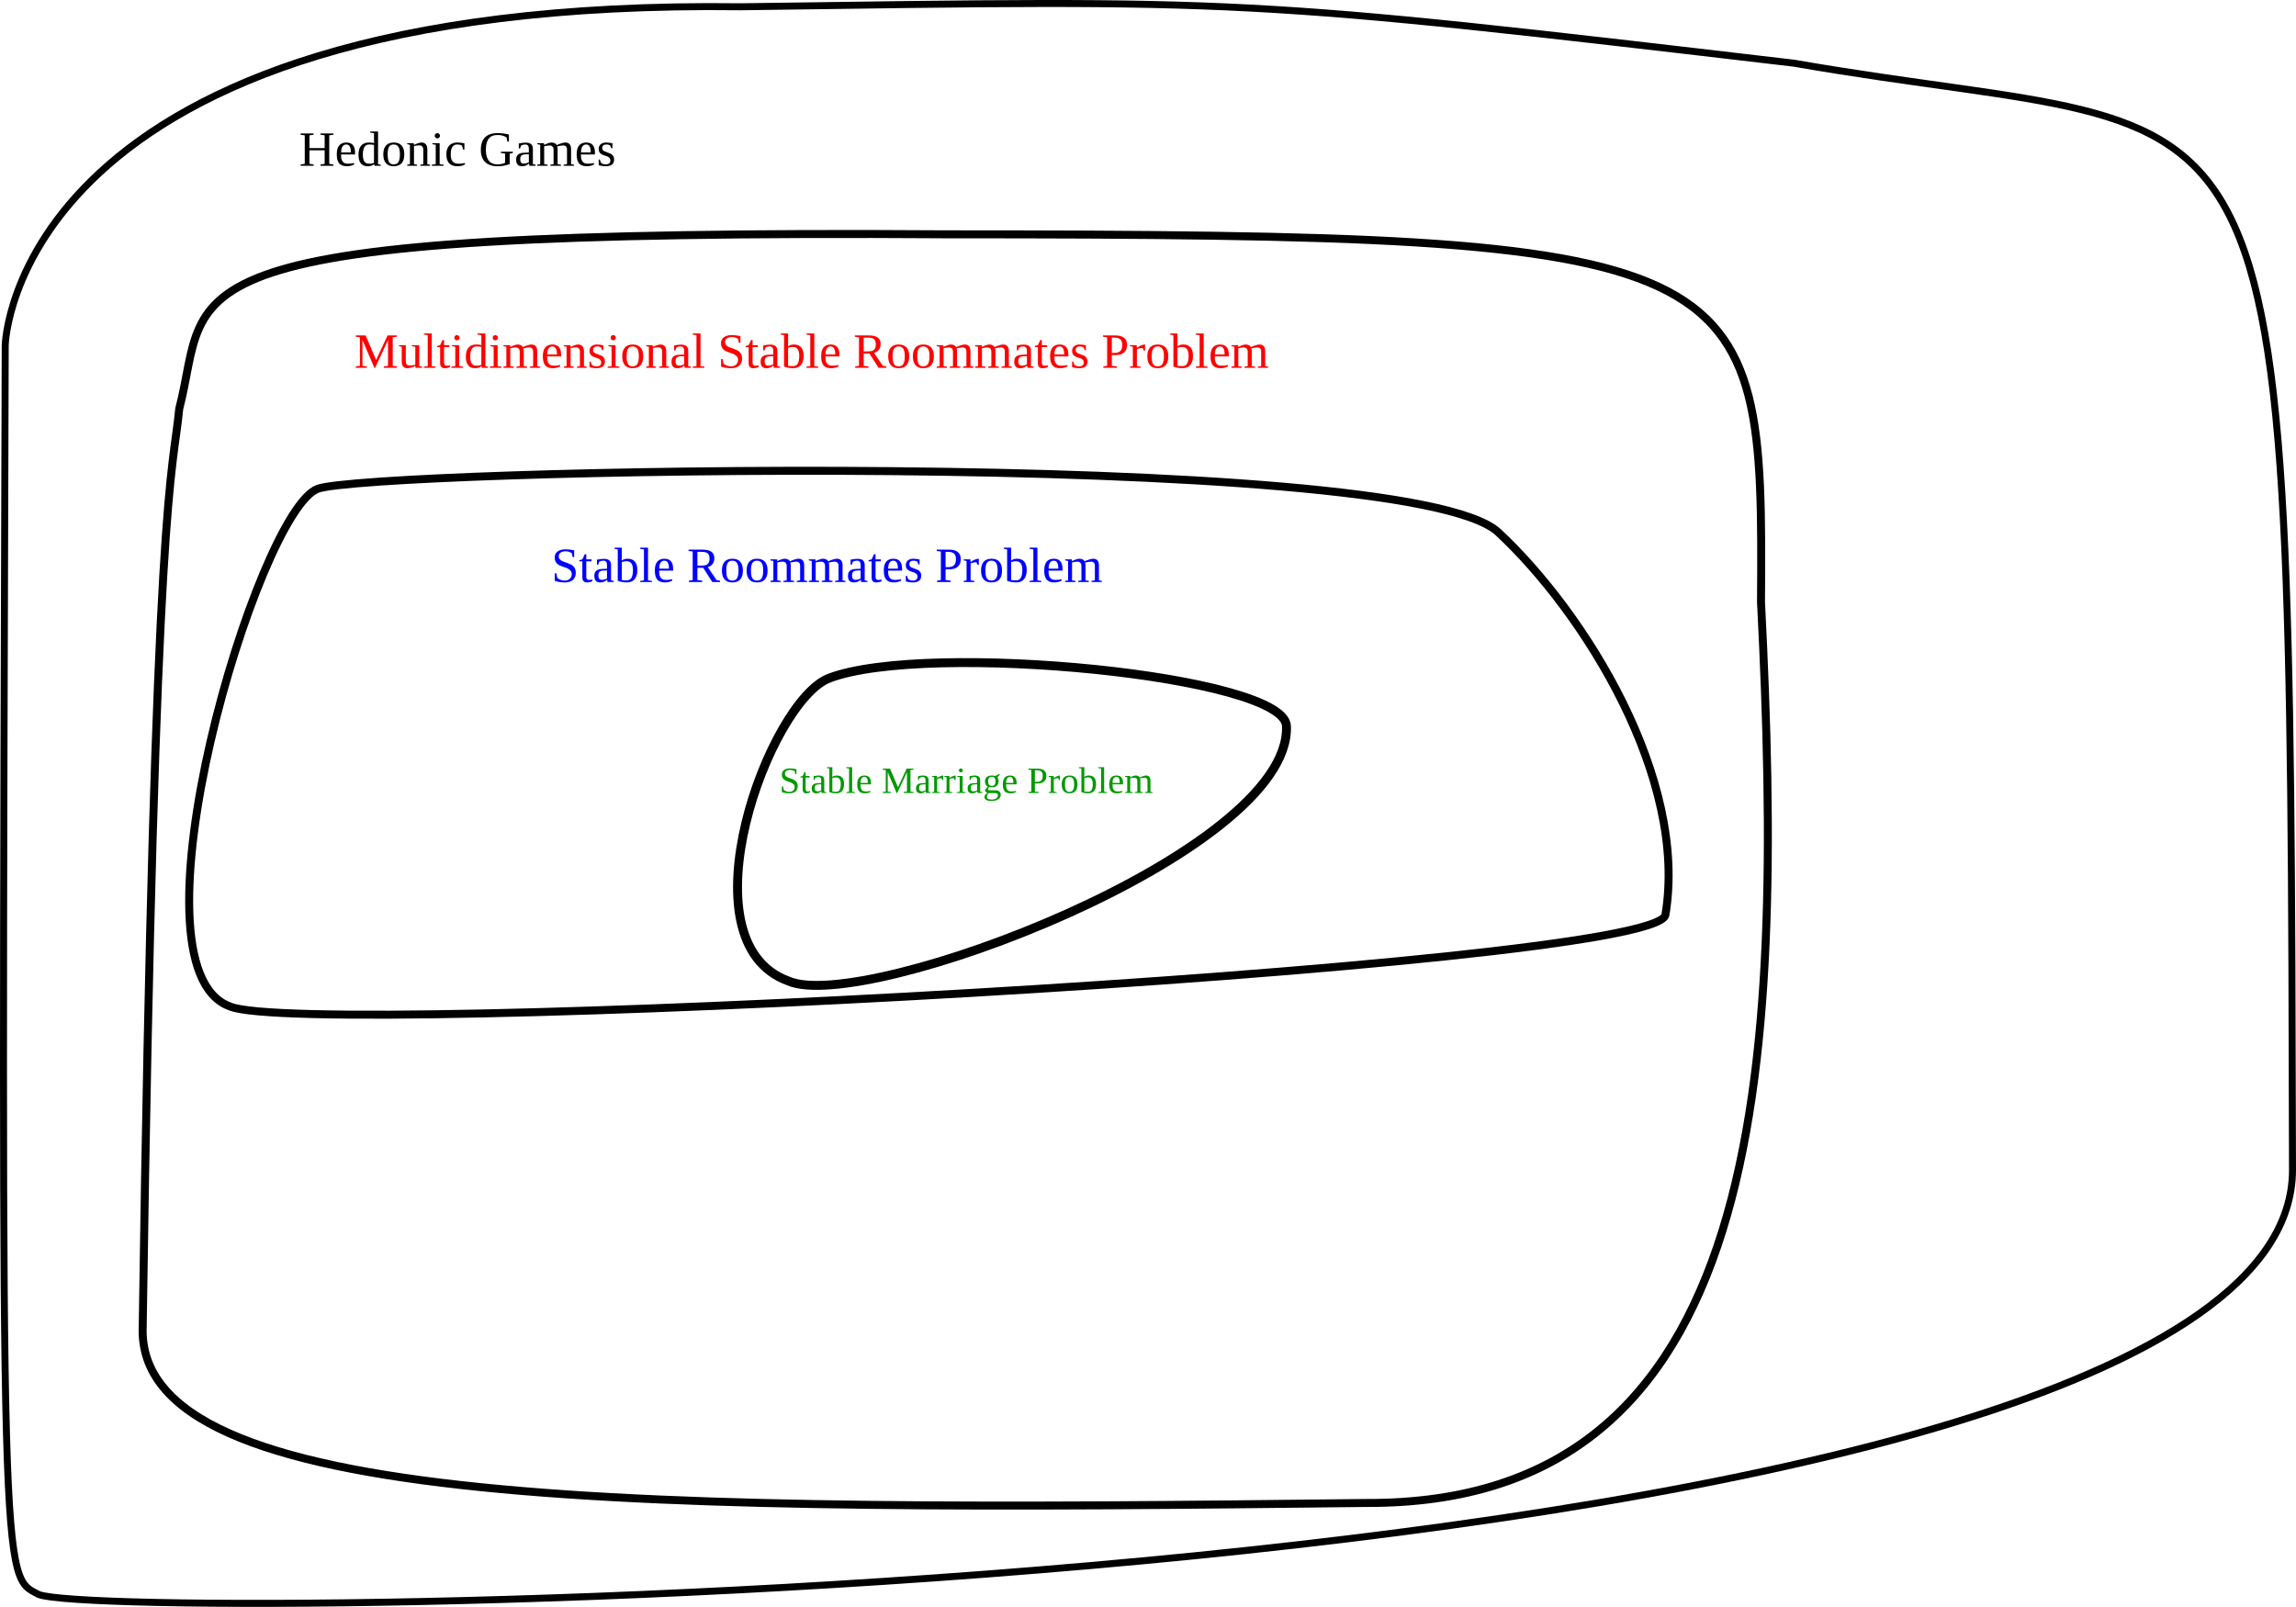
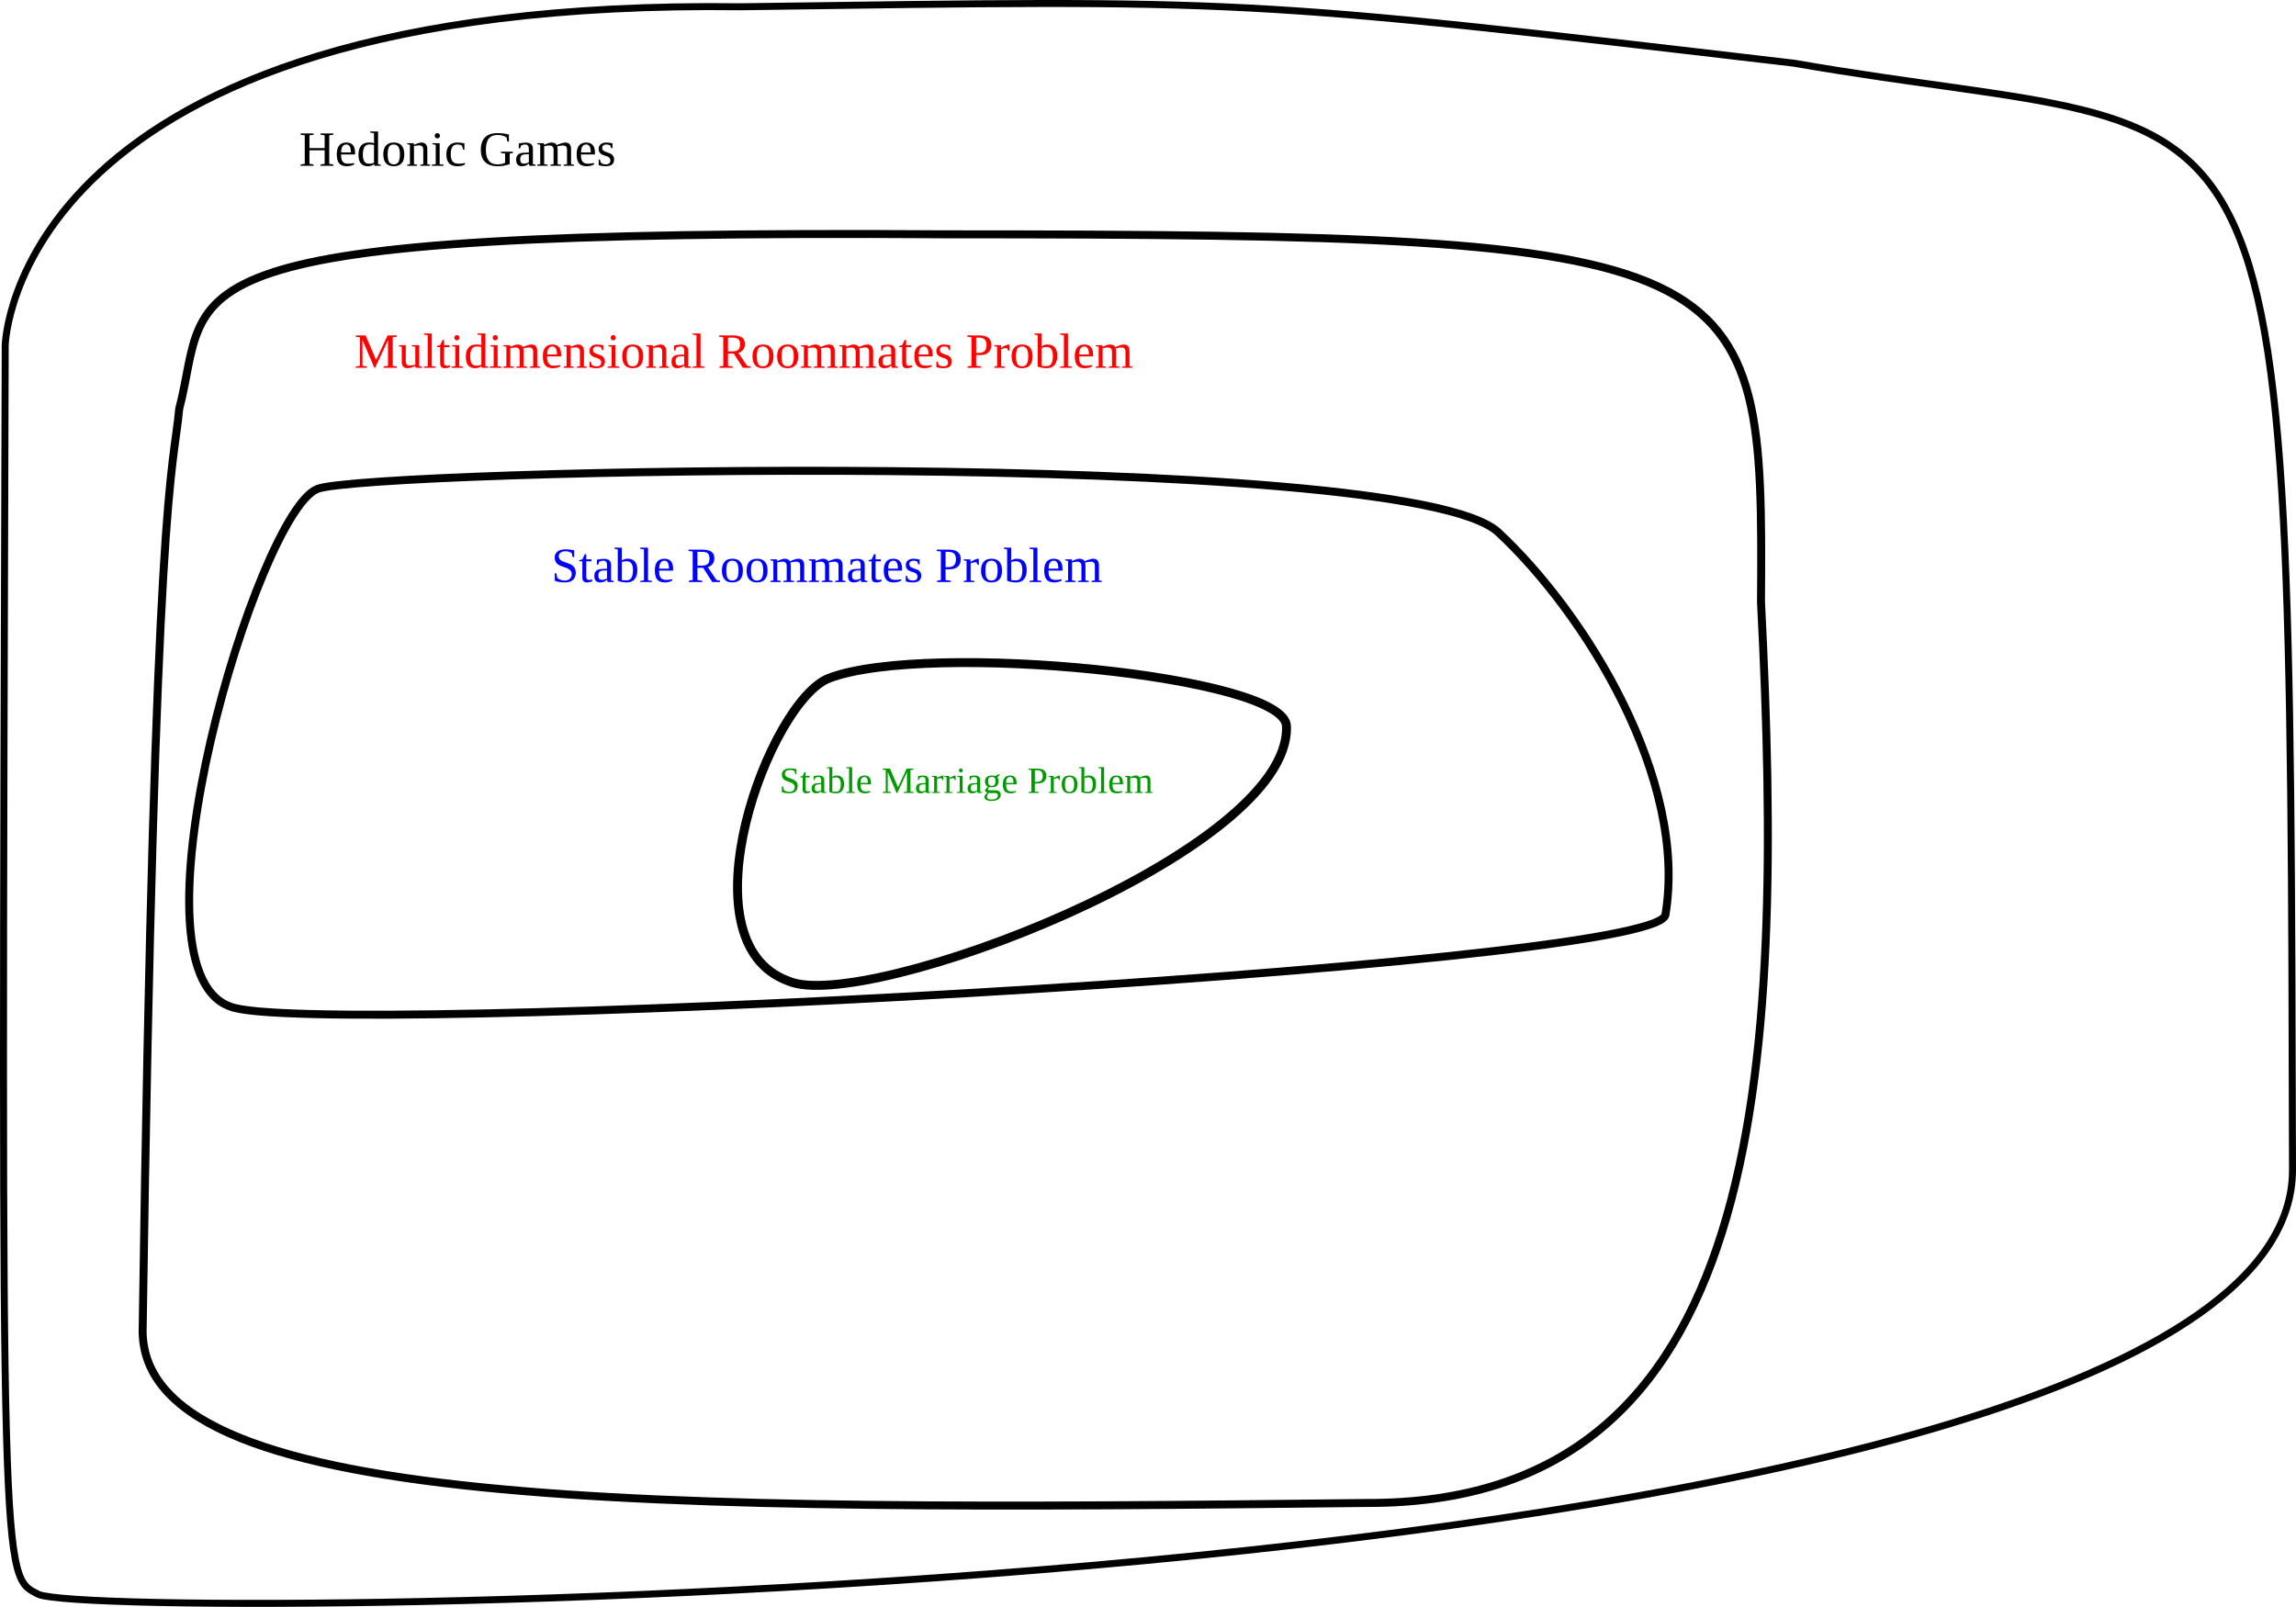
<svg xmlns="http://www.w3.org/2000/svg" width="328.196mm" height="229.72mm" viewBox="0 0 328.196 229.72" version="1.1" id="svg5">
  <defs id="defs2" />
  <g id="layer1" transform="translate(-9.647947,-37.35998)">
    <path style="fill:none;stroke:#000000;stroke-width:1;stroke-opacity:1" d="M 115.528,38.328 C 11.395,37.004 10.394,86.724 10.394,86.724 9.818,266.138 9.842,262.502 15.191,265.312 25.871,269.488 337.319,266.642 337.344,204.625 336.952,38.869 337.208,58.782 266.087,46.394 187.316,37.146 187.748,37.314 115.528,38.328 Z" id="path1563" />
    <text xml:space="preserve" style="font-size:7.056px;fill:#000000;fill-opacity:1;stroke:none;stroke-width:1;stroke-opacity:1" x="52.415" y="61.061" id="text4842">
      <tspan id="tspan4840" style="fill:#000000;fill-opacity:1;stroke:none;stroke-width:1" x="52.415" y="61.061">Hedonic Games</tspan>
    </text>
    <path style="fill:none;fill-opacity:1;stroke:#000000;stroke-width:1.141;stroke-opacity:1" d="M 144.823,70.857 C 29.453,70.115 39.932,77.876 35.268,95.804 c -0.876,9.286 -3.475,10.728 -5.221,131.19 -1.071,26.443 71.622,26.402 174.909,25.231 56.973,0.217 59.876,-60.813 56.414,-128.799 0.36,-50.145 -0.592,-52.568 -116.547,-52.568 z" id="path5593" />
    <path style="fill:none;fill-opacity:1;stroke:#000000;stroke-width:1.274;stroke-opacity:1;stroke-dasharray:none" d="m 193.541,141.224 c 0.032,-7.235 -51.298,-12.23 -65.321,-6.934 -8.542,3.137 -21.404,37.709 -5.852,43.326 10.785,4.676 71.708,-18.231 71.173,-36.392 z" id="path5595" />
    <text xml:space="preserve" style="font-size:7.056px;fill:#000000;fill-opacity:1;stroke:#000000;stroke-width:1;stroke-opacity:1" x="64.042" y="56.137" id="text7925">
      <tspan id="tspan7923" style="fill:#000000;fill-opacity:1;stroke-width:1" x="64.042" y="56.137" />
    </text>
    <text xml:space="preserve" style="font-size:7.056px;fill:#ff0000;fill-opacity:1;stroke:none;stroke-width:1;stroke-opacity:1" x="60.301" y="89.938" id="text8000">
-       <tspan style="fill:#ff0000;fill-opacity:1;stroke:none;stroke-width:1" x="60.301" y="89.938" id="tspan9454">Multidimensional Stable Roommates Problem</tspan>
+       <tspan style="fill:#ff0000;fill-opacity:1;stroke:none;stroke-width:1" x="60.301" y="89.938" id="tspan9454">Multidimensional Roommates Problem</tspan>
    </text>
    <text xml:space="preserve" style="font-size:5.316px;fill:#009900;fill-opacity:1;stroke:none;stroke-width:0.753;stroke-opacity:1" x="121.049" y="150.724" id="text9525">
      <tspan id="tspan9523" style="stroke-width:0.753;fill:#009900;fill-opacity:1" x="121.049" y="150.724">Stable Marriage Problem</tspan>
    </text>
    <path style="fill:none;fill-opacity:1;stroke:#000000;stroke-width:1.141;stroke-opacity:1;stroke-dasharray:none" d="m 247.699,168.197 c 3.29,-19.52 -11.56,-43.273 -23.884,-54.741 -13.198,-12.28 -161.499,-8.954 -168.75,-6.216 -8.542,3.137 -28.103,68.382 -12.551,73.999 10.785,4.676 203.068,-5.458 205.185,-13.042 z" id="path5595-3" />
    <text xml:space="preserve" style="font-size:7.056px;fill:#0000ff;fill-opacity:1;stroke:none;stroke-width:0.753;stroke-opacity:1" x="88.468" y="120.561" id="text9525-67">
      <tspan id="tspan9523-5" style="font-size:7.056px;stroke-width:0.753;fill:#0000ff;fill-opacity:1" x="88.468" y="120.561">Stable Roommates Problem</tspan>
    </text>
  </g>
</svg>
